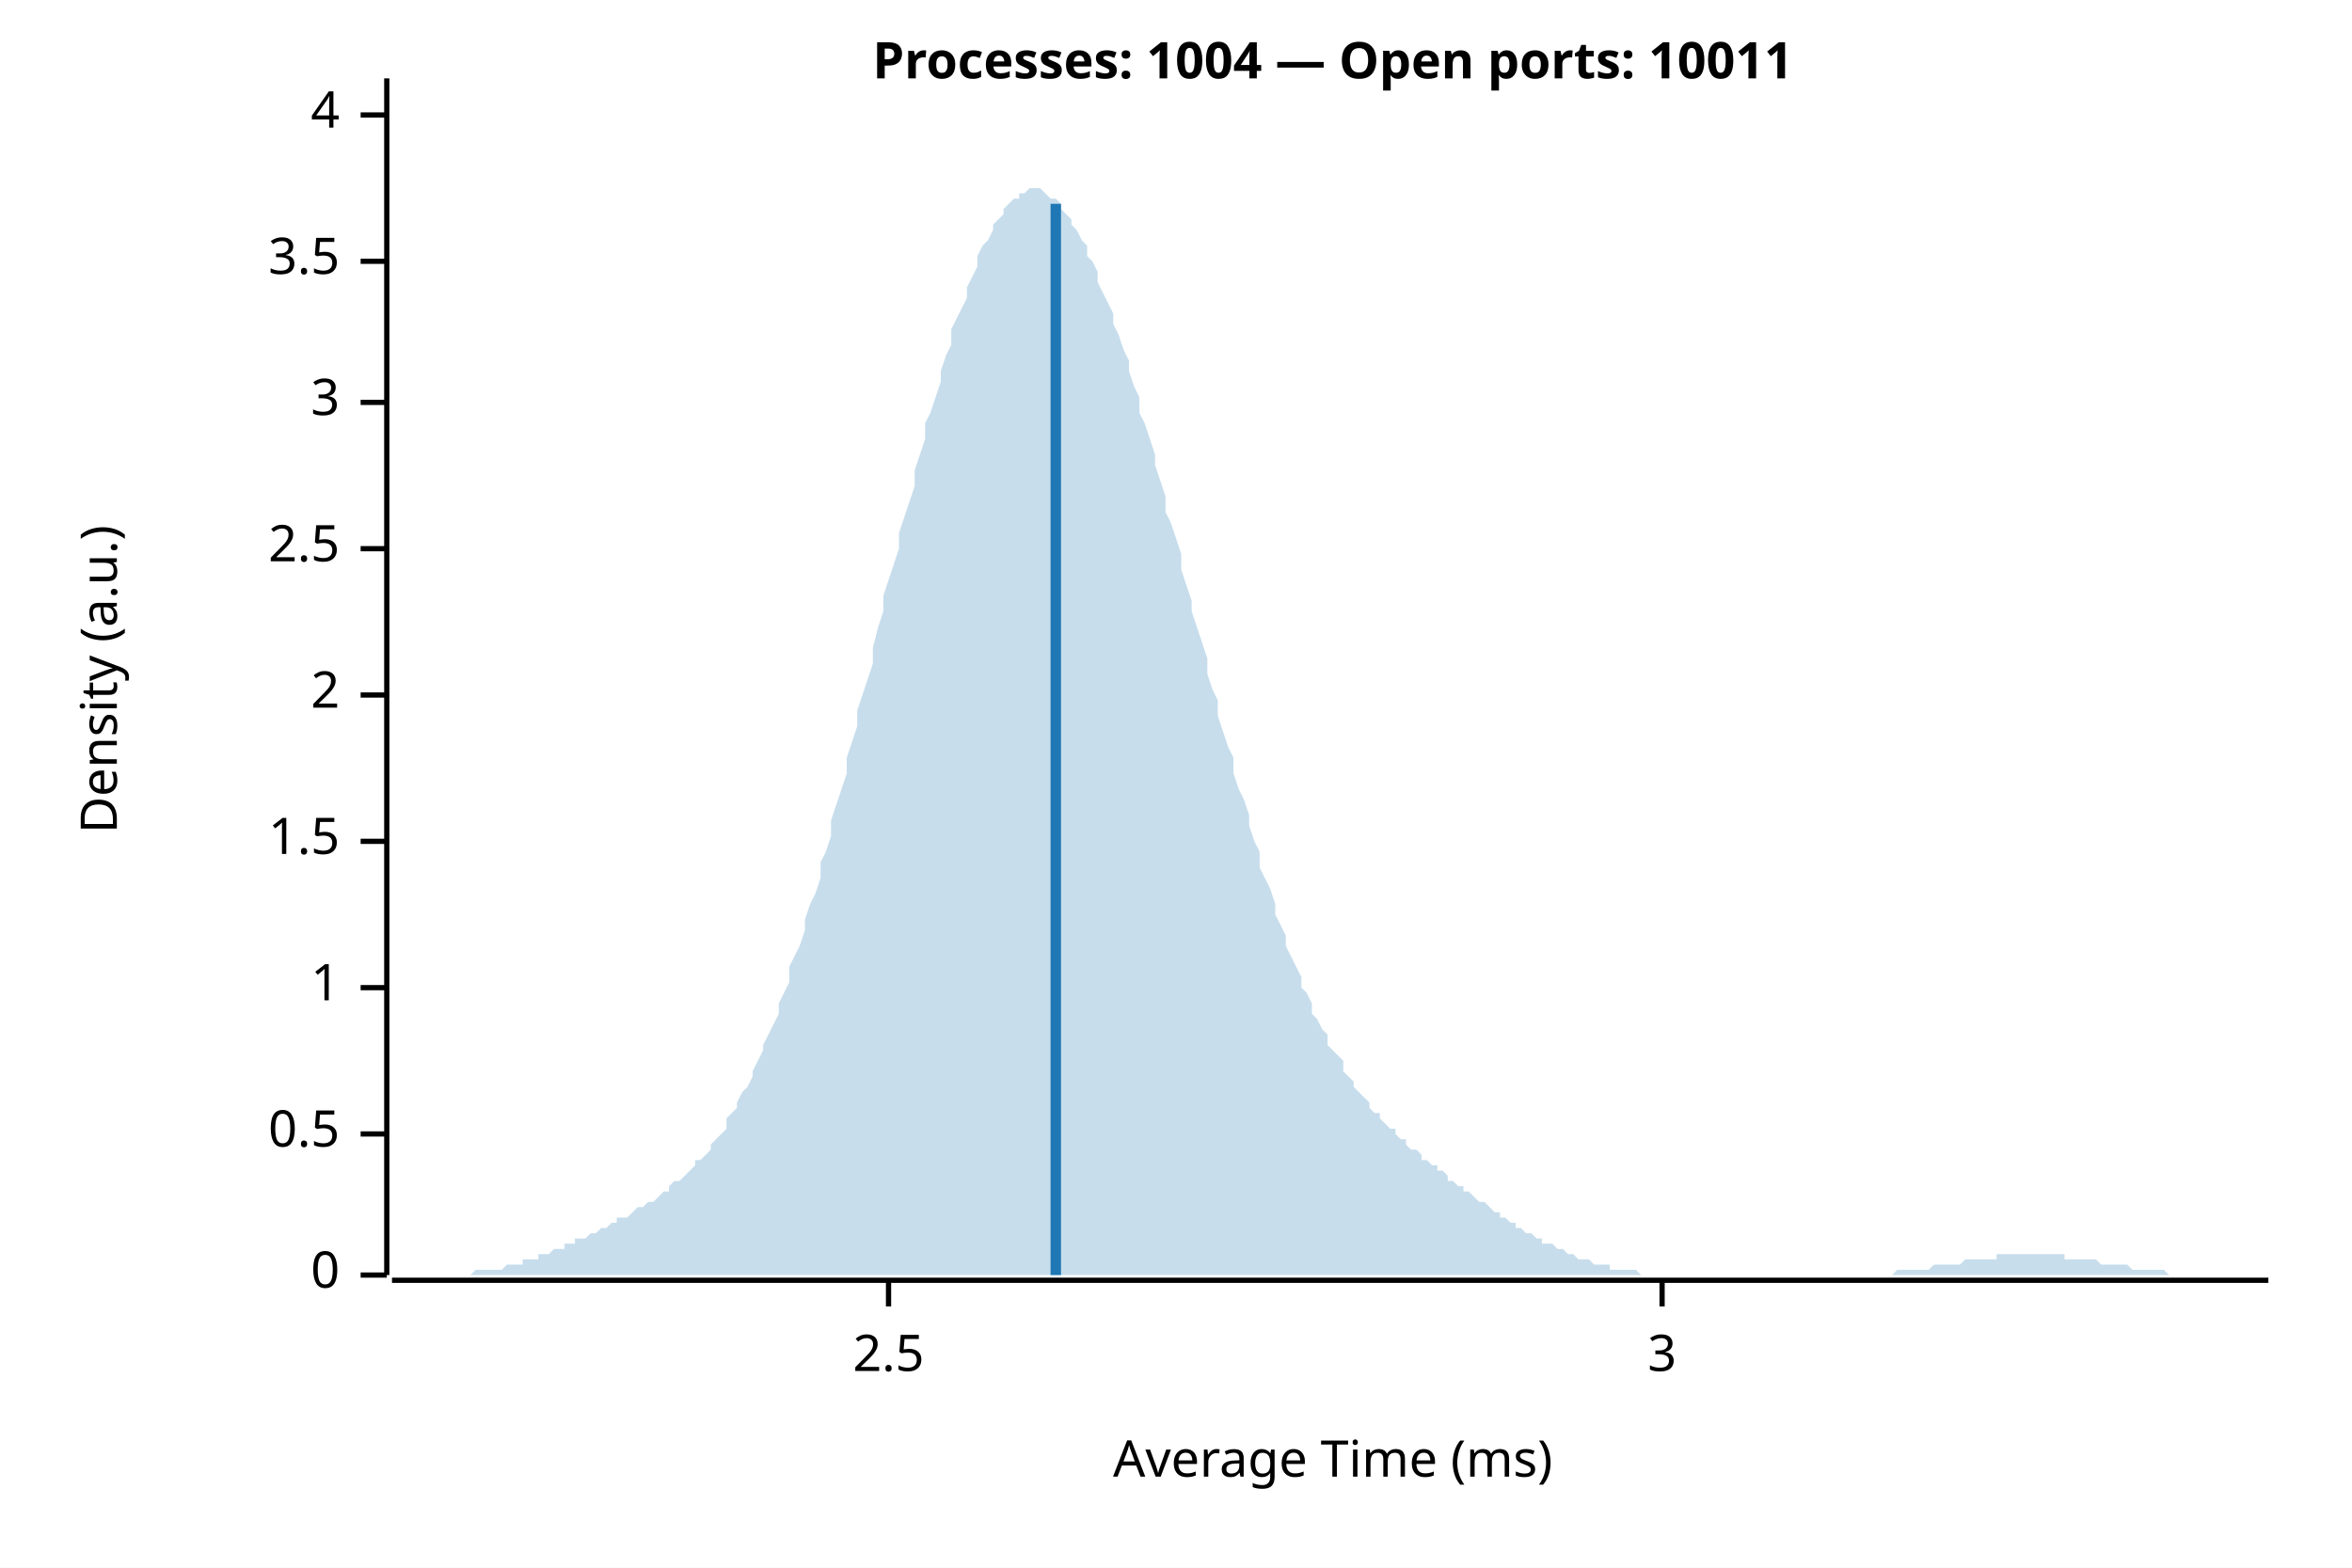
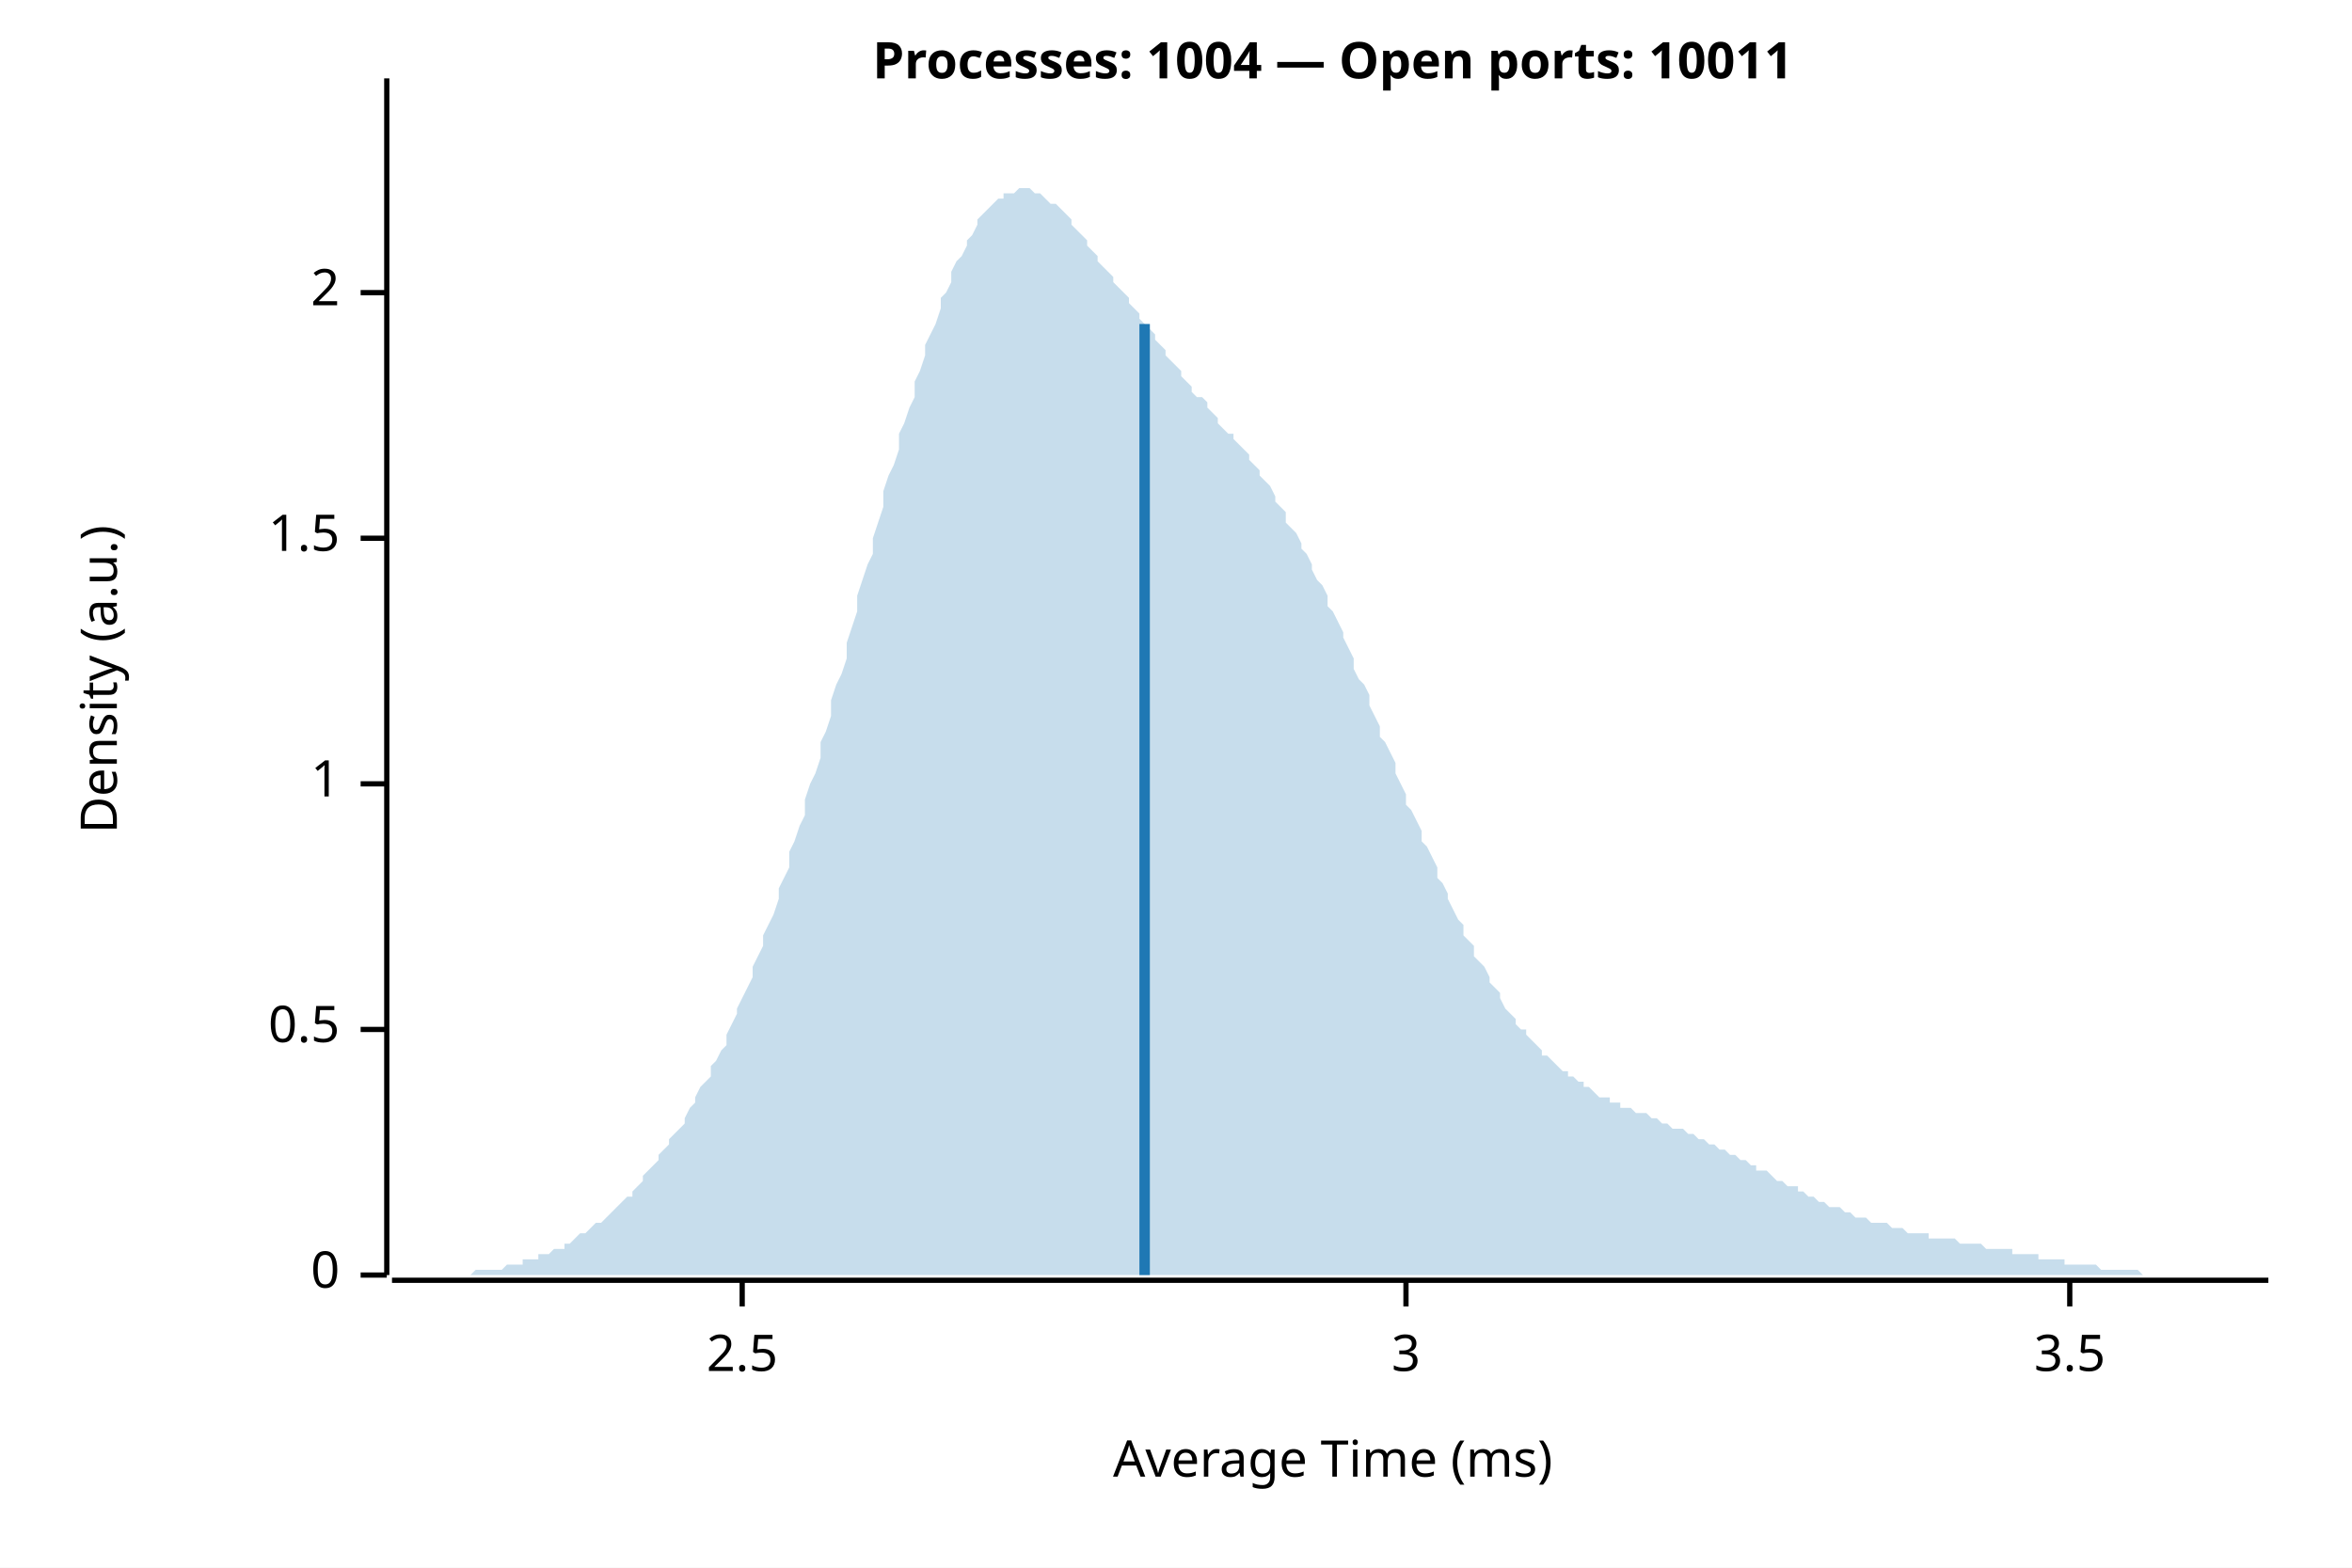
<svg xmlns="http://www.w3.org/2000/svg" width="450" height="300" viewBox="0 0 450 300">
  <rect width="100%" height="100%" fill="white" />
  <text x="255" y="15" font-weight="bold" text-anchor="middle" font-family="sans-serif" font-size="9.677" opacity="1" fill="#000000">Processes: 1004 — Open ports: 10011</text>
  <text x="15" y="130" dy="0.76em" text-anchor="middle" font-family="sans-serif" font-size="9.677" opacity="1" fill="#000000" transform="rotate(270, 15, 130)">
Density (a.u.)
</text>
  <text x="255" y="285" dy="-0.5ex" text-anchor="middle" font-family="sans-serif" font-size="9.677" opacity="1" fill="#000000">
Average Time (ms)
</text>
  <polyline fill="none" opacity="1" stroke="#000000" stroke-width="1" points="74,15 74,244 " />
  <text x="65" y="244" dy="0.5ex" text-anchor="end" font-family="sans-serif" font-size="9.677" opacity="1" fill="#000000">
0
</text>
  <polyline fill="none" opacity="1" stroke="#000000" stroke-width="1" points="69,244 74,244 " />
-   <text x="65" y="217" dy="0.5ex" text-anchor="end" font-family="sans-serif" font-size="9.677" opacity="1" fill="#000000">
+   <text x="65" y="197" dy="0.5ex" text-anchor="end" font-family="sans-serif" font-size="9.677" opacity="1" fill="#000000">
0.5
</text>
-   <polyline fill="none" opacity="1" stroke="#000000" stroke-width="1" points="69,217 74,217 " />
-   <text x="65" y="189" dy="0.5ex" text-anchor="end" font-family="sans-serif" font-size="9.677" opacity="1" fill="#000000">
+   <polyline fill="none" opacity="1" stroke="#000000" stroke-width="1" points="69,197 74,197 " />
+   <text x="65" y="150" dy="0.5ex" text-anchor="end" font-family="sans-serif" font-size="9.677" opacity="1" fill="#000000">
1
</text>
-   <polyline fill="none" opacity="1" stroke="#000000" stroke-width="1" points="69,189 74,189 " />
-   <text x="65" y="161" dy="0.5ex" text-anchor="end" font-family="sans-serif" font-size="9.677" opacity="1" fill="#000000">
+   <polyline fill="none" opacity="1" stroke="#000000" stroke-width="1" points="69,150 74,150 " />
+   <text x="65" y="103" dy="0.5ex" text-anchor="end" font-family="sans-serif" font-size="9.677" opacity="1" fill="#000000">
1.5
</text>
-   <polyline fill="none" opacity="1" stroke="#000000" stroke-width="1" points="69,161 74,161 " />
-   <text x="65" y="133" dy="0.5ex" text-anchor="end" font-family="sans-serif" font-size="9.677" opacity="1" fill="#000000">
+   <polyline fill="none" opacity="1" stroke="#000000" stroke-width="1" points="69,103 74,103 " />
+   <text x="65" y="56" dy="0.5ex" text-anchor="end" font-family="sans-serif" font-size="9.677" opacity="1" fill="#000000">
2
</text>
-   <polyline fill="none" opacity="1" stroke="#000000" stroke-width="1" points="69,133 74,133 " />
-   <text x="65" y="105" dy="0.5ex" text-anchor="end" font-family="sans-serif" font-size="9.677" opacity="1" fill="#000000">
+   <polyline fill="none" opacity="1" stroke="#000000" stroke-width="1" points="69,56 74,56 " />
+   <polyline fill="none" opacity="1" stroke="#000000" stroke-width="1" points="75,245 434,245 " />
+   <text x="142" y="255" dy="0.76em" text-anchor="middle" font-family="sans-serif" font-size="9.677" opacity="1" fill="#000000">
2.5
</text>
-   <polyline fill="none" opacity="1" stroke="#000000" stroke-width="1" points="69,105 74,105 " />
-   <text x="65" y="77" dy="0.5ex" text-anchor="end" font-family="sans-serif" font-size="9.677" opacity="1" fill="#000000">
+   <polyline fill="none" opacity="1" stroke="#000000" stroke-width="1" points="142,245 142,250 " />
+   <text x="269" y="255" dy="0.76em" text-anchor="middle" font-family="sans-serif" font-size="9.677" opacity="1" fill="#000000">
3
</text>
-   <polyline fill="none" opacity="1" stroke="#000000" stroke-width="1" points="69,77 74,77 " />
-   <text x="65" y="50" dy="0.5ex" text-anchor="end" font-family="sans-serif" font-size="9.677" opacity="1" fill="#000000">
+   <polyline fill="none" opacity="1" stroke="#000000" stroke-width="1" points="269,245 269,250 " />
+   <text x="396" y="255" dy="0.76em" text-anchor="middle" font-family="sans-serif" font-size="9.677" opacity="1" fill="#000000">
3.5
</text>
-   <polyline fill="none" opacity="1" stroke="#000000" stroke-width="1" points="69,50 74,50 " />
-   <text x="65" y="22" dy="0.5ex" text-anchor="end" font-family="sans-serif" font-size="9.677" opacity="1" fill="#000000">
- 4
- </text>
-   <polyline fill="none" opacity="1" stroke="#000000" stroke-width="1" points="69,22 74,22 " />
-   <polyline fill="none" opacity="1" stroke="#000000" stroke-width="1" points="75,245 434,245 " />
-   <text x="170" y="255" dy="0.76em" text-anchor="middle" font-family="sans-serif" font-size="9.677" opacity="1" fill="#000000">
- 2.5
- </text>
-   <polyline fill="none" opacity="1" stroke="#000000" stroke-width="1" points="170,245 170,250 " />
-   <text x="318" y="255" dy="0.76em" text-anchor="middle" font-family="sans-serif" font-size="9.677" opacity="1" fill="#000000">
- 3
- </text>
-   <polyline fill="none" opacity="1" stroke="#000000" stroke-width="1" points="318,245 318,250 " />
-   <polygon opacity="0.25" fill="#1F78B4" points="75,244 75,244 76,244 77,244 77,244 78,244 79,244 80,244 80,244 81,244 82,244 82,244 83,244 84,244 85,244 85,244 86,244 87,244 87,244 88,244 89,244 90,244 90,244 91,243 92,243 92,243 93,243 94,243 95,243 95,243 96,243 97,242 98,242 98,242 99,242 100,242 100,241 101,241 102,241 103,241 103,240 104,240 105,240 105,240 106,239 107,239 108,239 108,238 109,238 110,238 110,237 111,237 112,237 113,236 113,236 114,236 115,235 116,235 116,235 117,234 118,234 118,233 119,233 120,233 121,232 121,232 122,231 123,231 123,231 124,230 125,230 126,229 126,229 127,228 128,228 128,227 129,226 130,226 131,225 131,225 132,224 133,223 133,222 134,222 135,221 136,220 136,219 137,218 138,217 139,216 139,214 140,213 141,212 141,211 142,209 143,208 144,206 144,205 145,203 146,201 146,200 147,198 148,196 149,194 149,192 150,190 151,188 151,185 152,183 153,181 154,178 154,176 155,173 156,171 157,168 157,165 158,163 159,160 159,157 160,154 161,151 162,148 162,145 163,142 164,139 164,136 165,133 166,130 167,127 167,124 168,120 169,117 169,114 170,111 171,108 172,105 172,102 173,99 174,96 175,93 175,90 176,87 177,84 177,81 178,79 179,76 180,73 180,71 181,68 182,66 182,63 183,61 184,59 185,57 185,55 186,53 187,51 187,49 188,47 189,46 190,44 190,43 191,42 192,41 192,40 193,39 194,38 195,38 195,37 196,37 197,36 198,36 198,36 199,36 200,37 200,37 201,38 202,38 203,39 203,40 204,41 205,42 205,43 206,44 207,46 208,47 208,49 209,50 210,52 210,54 211,56 212,58 213,60 213,62 214,64 215,67 216,69 216,71 217,74 218,76 218,79 219,81 220,84 221,87 221,89 222,92 223,95 223,98 224,100 225,103 226,106 226,109 227,112 228,115 228,117 229,120 230,123 231,126 231,129 232,132 233,134 233,137 234,140 235,143 236,145 236,148 237,151 238,153 239,156 239,158 240,161 241,163 241,166 242,168 243,170 244,173 244,175 245,177 246,179 246,181 247,183 248,185 249,187 249,189 250,190 251,192 251,194 252,195 253,197 254,198 254,200 255,201 256,202 257,203 257,205 258,206 259,207 259,208 260,209 261,210 262,211 262,212 263,213 264,213 264,214 265,215 266,216 267,216 267,217 268,218 269,218 269,219 270,220 271,220 272,221 272,222 273,222 274,223 275,223 275,224 276,224 277,225 277,226 278,226 279,227 280,227 280,228 281,228 282,229 282,229 283,230 284,230 285,231 285,231 286,232 287,232 287,233 288,233 289,234 290,234 290,235 291,235 292,236 292,236 293,236 294,237 295,237 295,238 296,238 297,238 298,239 298,239 299,239 300,240 300,240 301,240 302,241 303,241 303,241 304,241 305,242 305,242 306,242 307,242 308,242 308,243 309,243 310,243 310,243 311,243 312,243 313,243 313,243 314,244 315,244 316,244 316,244 317,244 318,244 318,244 319,244 320,244 321,244 321,244 322,244 323,244 323,244 324,244 325,244 326,244 326,244 327,244 328,244 328,244 329,244 330,244 331,244 331,244 332,244 333,244 333,244 334,244 335,244 336,244 336,244 337,244 338,244 339,244 339,244 340,244 341,244 341,244 342,244 343,244 344,244 344,244 345,244 346,244 346,244 347,244 348,244 349,244 349,244 350,244 351,244 351,244 352,244 353,244 354,244 354,244 355,244 356,244 357,244 357,244 358,244 359,244 359,244 360,244 361,244 362,244 362,244 363,243 364,243 364,243 365,243 366,243 367,243 367,243 368,243 369,243 369,243 370,242 371,242 372,242 372,242 373,242 374,242 375,242 375,242 376,241 377,241 377,241 378,241 379,241 380,241 380,241 381,241 382,241 382,240 383,240 384,240 385,240 385,240 386,240 387,240 387,240 388,240 389,240 390,240 390,240 391,240 392,240 392,240 393,240 394,240 395,240 395,241 396,241 397,241 398,241 398,241 399,241 400,241 400,241 401,241 402,242 403,242 403,242 404,242 405,242 405,242 406,242 407,242 408,243 408,243 409,243 410,243 410,243 411,243 412,243 413,243 413,243 414,243 415,244 416,244 416,244 417,244 418,244 418,244 419,244 420,244 421,244 421,244 422,244 423,244 423,244 424,244 425,244 426,244 426,244 427,244 428,244 428,244 429,244 430,244 431,244 431,244 432,244 433,244 434,244 434,244 75,244 " />
-   <polyline fill="none" opacity="1" stroke="#1F78B4" stroke-width="2" points="202,244 202,39 " />
+   <polyline fill="none" opacity="1" stroke="#000000" stroke-width="1" points="396,245 396,250 " />
+   <polygon opacity="0.25" fill="#1F78B4" points="75,244 75,244 76,244 77,244 77,244 78,244 79,244 80,244 80,244 81,244 82,244 82,244 83,244 84,244 85,244 85,244 86,244 87,244 87,244 88,244 89,244 90,244 90,244 91,243 92,243 92,243 93,243 94,243 95,243 95,243 96,243 97,242 98,242 98,242 99,242 100,242 100,241 101,241 102,241 103,241 103,240 104,240 105,240 105,240 106,239 107,239 108,239 108,238 109,238 110,237 110,237 111,236 112,236 113,235 113,235 114,234 115,234 116,233 116,233 117,232 118,231 118,231 119,230 120,229 121,229 121,228 122,227 123,226 123,225 124,224 125,223 126,222 126,221 127,220 128,219 128,218 129,217 130,216 131,215 131,214 132,212 133,211 133,210 134,208 135,207 136,206 136,204 137,203 138,201 139,200 139,198 140,196 141,194 141,193 142,191 143,189 144,187 144,185 145,183 146,181 146,179 147,177 148,175 149,172 149,170 150,168 151,166 151,163 152,161 153,158 154,156 154,153 155,150 156,148 157,145 157,142 158,140 159,137 159,134 160,131 161,129 162,126 162,123 163,120 164,117 164,114 165,111 166,108 167,106 167,103 168,100 169,97 169,94 170,91 171,89 172,86 172,83 173,81 174,78 175,76 175,73 176,71 177,68 177,66 178,64 179,62 180,59 180,57 181,56 182,54 182,52 183,50 184,49 185,47 185,46 186,45 187,43 187,42 188,41 189,40 190,39 190,39 191,38 192,38 192,37 193,37 194,37 195,36 195,36 196,36 197,36 198,37 198,37 199,37 200,38 200,38 201,39 202,39 203,40 203,40 204,41 205,42 205,43 206,44 207,45 208,46 208,47 209,48 210,49 210,50 211,51 212,52 213,53 213,54 214,55 215,56 216,57 216,58 217,59 218,60 218,61 219,62 220,63 221,64 221,65 222,66 223,67 223,68 224,69 225,70 226,71 226,72 227,73 228,74 228,75 229,76 230,76 231,77 231,78 232,79 233,80 233,81 234,82 235,83 236,83 236,84 237,85 238,86 239,87 239,88 240,89 241,90 241,91 242,92 243,93 244,95 244,96 245,97 246,98 246,100 247,101 248,102 249,104 249,105 250,106 251,108 251,109 252,111 253,112 254,114 254,116 255,117 256,119 257,121 257,122 258,124 259,126 259,128 260,130 261,131 262,133 262,135 263,137 264,139 264,141 265,142 266,144 267,146 267,148 268,150 269,152 269,154 270,155 271,157 272,159 272,161 273,162 274,164 275,166 275,168 276,169 277,171 277,172 278,174 279,176 280,177 280,179 281,180 282,181 282,183 283,184 284,185 285,187 285,188 286,189 287,190 287,191 288,193 289,194 290,195 290,196 291,197 292,197 292,198 293,199 294,200 295,201 295,202 296,202 297,203 298,204 298,204 299,205 300,205 300,206 301,206 302,207 303,207 303,208 304,208 305,209 305,209 306,210 307,210 308,210 308,211 309,211 310,211 310,212 311,212 312,212 313,213 313,213 314,213 315,213 316,214 316,214 317,214 318,215 318,215 319,215 320,216 321,216 321,216 322,216 323,217 323,217 324,217 325,218 326,218 326,218 327,219 328,219 328,219 329,220 330,220 331,221 331,221 332,221 333,222 333,222 334,222 335,223 336,223 336,224 337,224 338,224 339,225 339,225 340,226 341,226 341,226 342,227 343,227 344,227 344,228 345,228 346,229 346,229 347,229 348,230 349,230 349,230 350,231 351,231 351,231 352,231 353,232 354,232 354,232 355,233 356,233 357,233 357,233 358,234 359,234 359,234 360,234 361,234 362,235 362,235 363,235 364,235 364,235 365,236 366,236 367,236 367,236 368,236 369,236 369,237 370,237 371,237 372,237 372,237 373,237 374,237 375,238 375,238 376,238 377,238 377,238 378,238 379,238 380,239 380,239 381,239 382,239 382,239 383,239 384,239 385,239 385,240 386,240 387,240 387,240 388,240 389,240 390,240 390,241 391,241 392,241 392,241 393,241 394,241 395,241 395,242 396,242 397,242 398,242 398,242 399,242 400,242 400,242 401,242 402,243 403,243 403,243 404,243 405,243 405,243 406,243 407,243 408,243 408,243 409,243 410,244 410,244 411,244 412,244 413,244 413,244 414,244 415,244 416,244 416,244 417,244 418,244 418,244 419,244 420,244 421,244 421,244 422,244 423,244 423,244 424,244 425,244 426,244 426,244 427,244 428,244 428,244 429,244 430,244 431,244 431,244 432,244 433,244 434,244 434,244 75,244 " />
+   <polyline fill="none" opacity="1" stroke="#1F78B4" stroke-width="2" points="219,244 219,62 " />
</svg>
